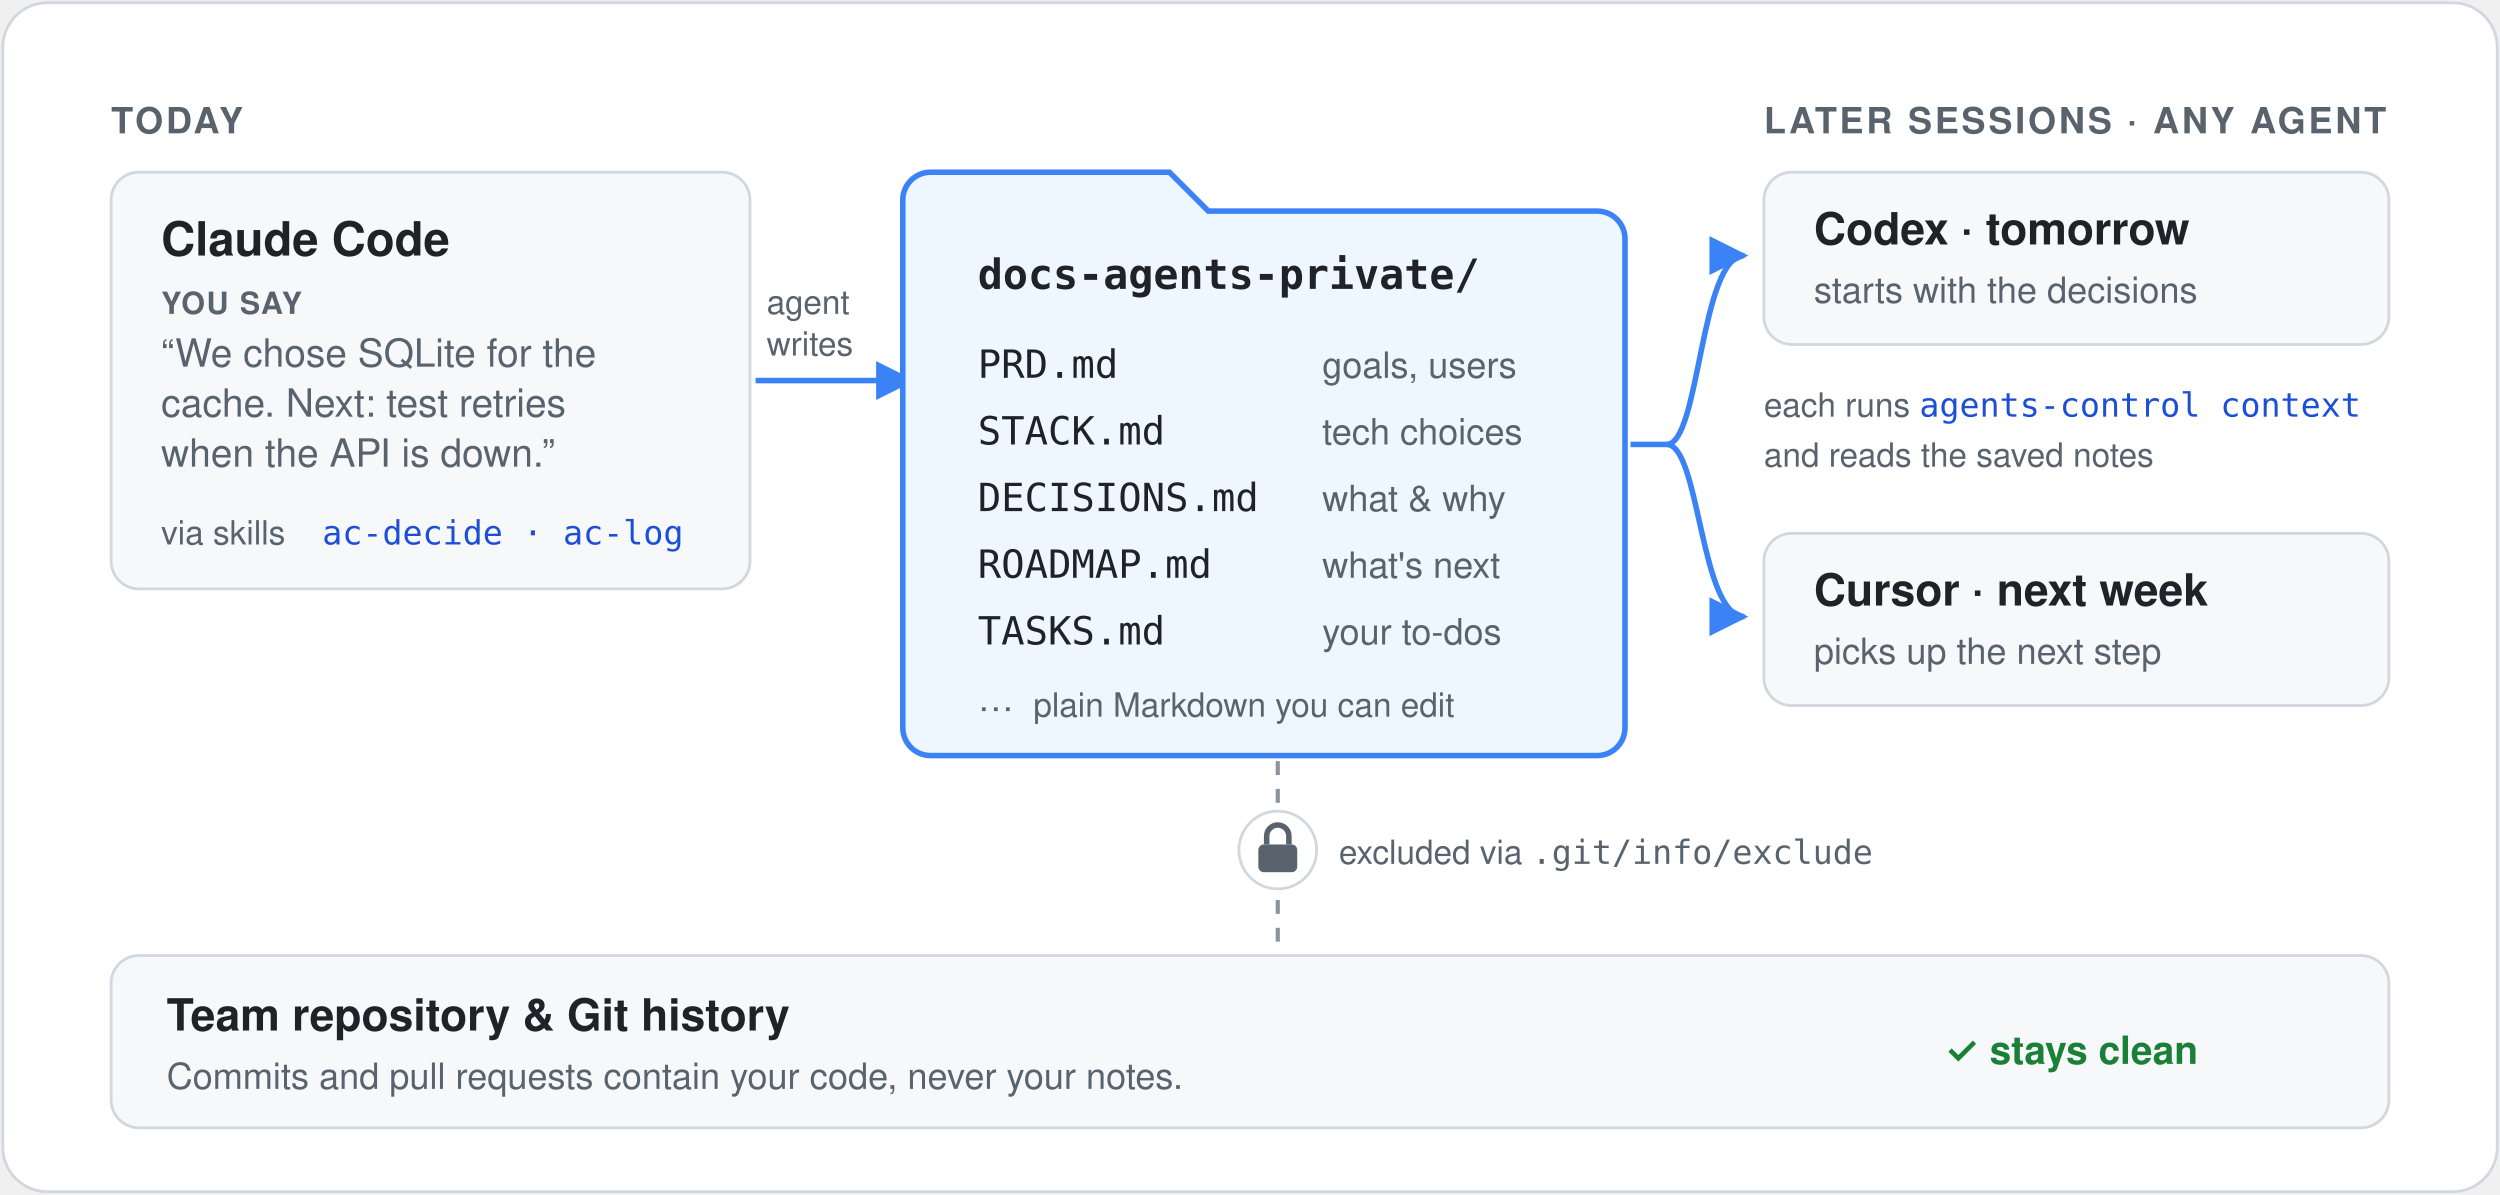
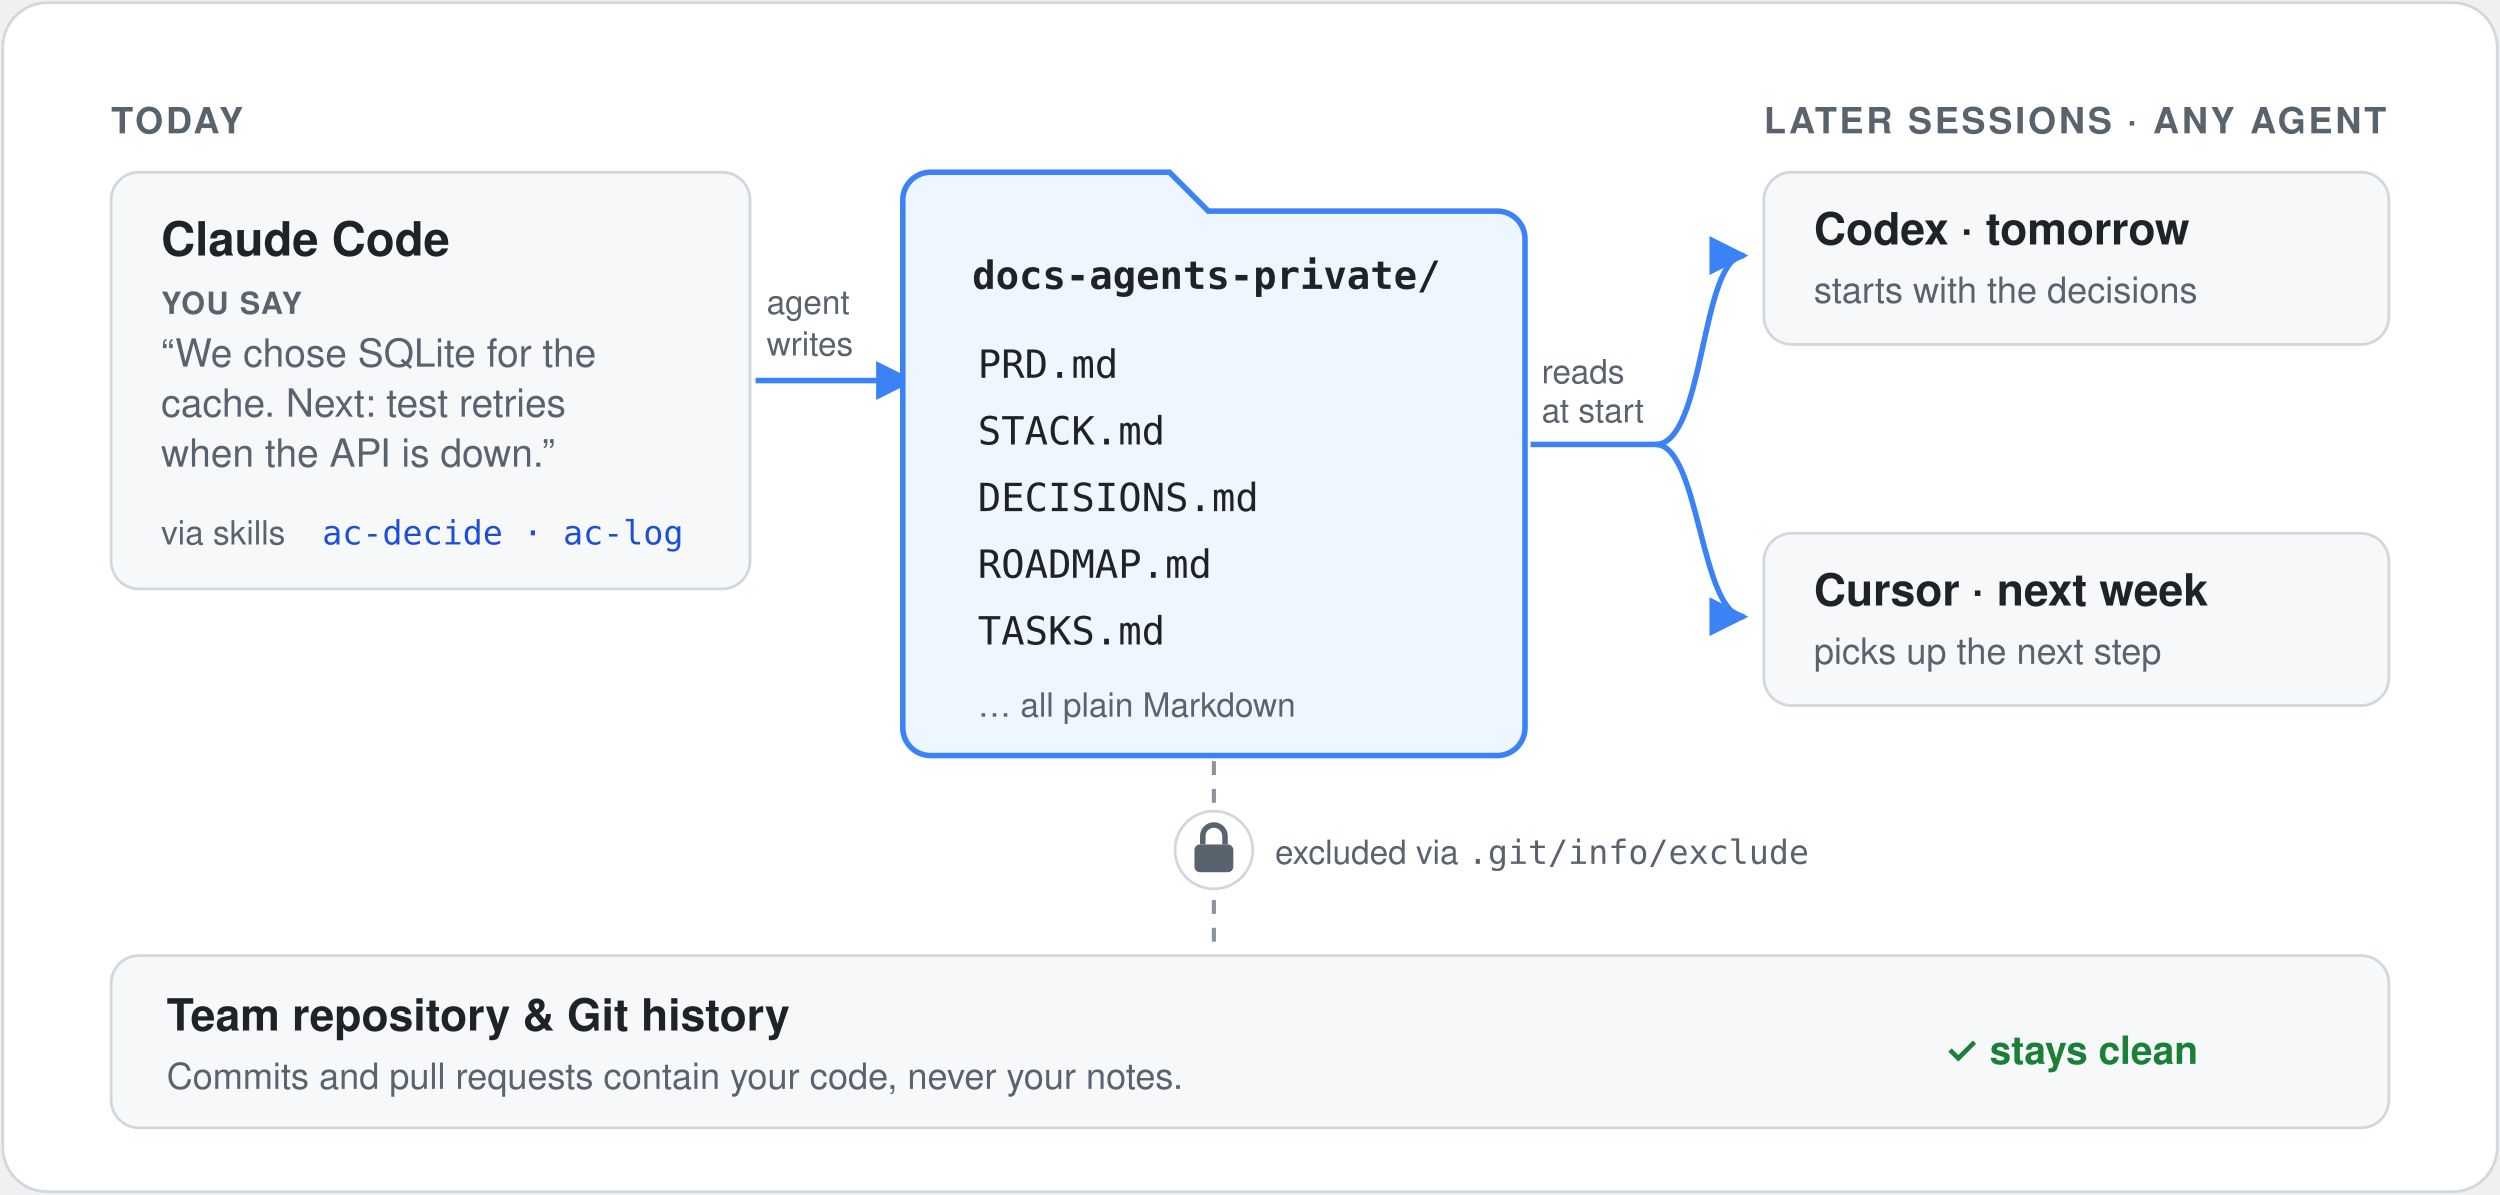
<svg xmlns="http://www.w3.org/2000/svg" viewBox="0 0 900 430" width="900" height="430" role="img" aria-labelledby="title desc">
  <style>
    .bg{fill:#ffffff;stroke:#d0d7de}
    .card{fill:#f6f8fa;stroke:#d0d7de}
    .folder{fill:#eef6ff;stroke:#3b82f6}
    .git{fill:#f6f8fa;stroke:#d0d7de}
    .t{fill:#1f2328;font-family:-apple-system,BlinkMacSystemFont,"Segoe UI",Helvetica,Arial,sans-serif}
    .m{fill:#59636e;font-family:-apple-system,BlinkMacSystemFont,"Segoe UI",Helvetica,Arial,sans-serif}
    .mono{font-family:ui-monospace,SFMono-Regular,Menlo,Consolas,monospace}
    .accent{fill:#1d4ed8}
    .arrow{stroke:#3b82f6;stroke-width:2;fill:none}
    .head{fill:#3b82f6}
    .lockbody{fill:#59636e}.lockshackle{stroke:#59636e;stroke-width:2;fill:none}
    .dash{stroke:#8c959f;stroke-width:1.5;stroke-dasharray:5 5;fill:none}
    .ok{fill:#1a7f37;font-family:-apple-system,BlinkMacSystemFont,"Segoe UI",Helvetica,Arial,sans-serif}
    @media (prefers-color-scheme: dark){
      .bg{fill:#0d1117;stroke:#30363d}
      .card,.git{fill:#161b22;stroke:#30363d}
      .folder{fill:#0f2240;stroke:#4c8dff}
      .t{fill:#e6edf3}
      .m{fill:#9198a1}
      .accent{fill:#79b8ff}
      .arrow{stroke:#4c8dff}
      .head{fill:#4c8dff}
      .lockbody{fill:#9198a1}.lockshackle{stroke:#9198a1}
      .dash{stroke:#6e7681}
      .ok{fill:#3fb950}
    }
  </style>
  <defs>
    <marker id="a" viewBox="0 0 10 10" refX="9" refY="5" markerWidth="7" markerHeight="7" orient="auto-start-reverse">
      <path class="head" d="M0 0L10 5L0 10z" />
    </marker>
  </defs>
  <rect class="bg" x="1" y="1" width="898" height="428" rx="16" />
  <text class="m" x="40" y="48" font-size="13" font-weight="600" letter-spacing="1">TODAY</text>
  <rect class="card" x="40" y="62" width="230" height="150" rx="10" />
  <text class="t" x="58" y="92" font-size="17" font-weight="600">Claude Code</text>
  <text class="m" x="58" y="113" font-size="11" font-weight="600" letter-spacing="0.5">YOU SAY</text>
  <text class="m" x="58" y="132" font-size="14">“We chose SQLite for the</text>
  <text class="m" x="58" y="150" font-size="14">cache. Next: test retries</text>
  <text class="m" x="58" y="168" font-size="14">when the API is down.”</text>
  <text class="m" x="58" y="196" font-size="12">via skills</text>
  <text class="accent mono" x="116" y="196" font-size="12">ac-decide · ac-log</text>
  <path class="arrow" d="M272 137 H328" marker-end="url(#a)" />
  <text class="m" x="276" y="113" font-size="12">agent</text>
  <text class="m" x="276" y="128" font-size="12">writes</text>
-   <path class="folder" d="M335 62 h86 l14 14 h140 a10 10 0 0 1 10 10 v176 a10 10 0 0 1 -10 10 h-240 a10 10 0 0 1 -10 -10 v-190 a10 10 0 0 1 10 -10z" stroke-width="2" />
-   <text class="t mono" x="352" y="104" font-size="15" font-weight="700">docs-agents-private/</text>
+   <path class="folder" d="M335 62 h86 l14 14 h104 a10 10 0 0 1 10 10 v176 a10 10 0 0 1 -10 10 h-204 a10 10 0 0 1 -10 -10 v-190 a10 10 0 0 1 10 -10z" stroke-width="2" />
+   <text class="t mono" x="350" y="104" font-size="14" font-weight="700">docs-agents-private/</text>
  <text class="t mono" x="352" y="136" font-size="14">PRD.md</text>
-   <text class="m" x="476" y="136" font-size="13">goals, users</text>
  <text class="t mono" x="352" y="160" font-size="14">STACK.md</text>
-   <text class="m" x="476" y="160" font-size="13">tech choices</text>
  <text class="t mono" x="352" y="184" font-size="14">DECISIONS.md</text>
-   <text class="m" x="476" y="184" font-size="13">what &amp; why</text>
  <text class="t mono" x="352" y="208" font-size="14">ROADMAP.md</text>
-   <text class="m" x="476" y="208" font-size="13">what's next</text>
  <text class="t mono" x="352" y="232" font-size="14">TASKS.md</text>
-   <text class="m" x="476" y="232" font-size="13">your to-dos</text>
-   <text class="m" x="352" y="256" font-size="13">…</text>
-   <text class="m" x="372" y="258" font-size="12">plain Markdown you can edit</text>
-   <path class="arrow" d="M587 160 H600 C612 160 612 92 628 92" marker-end="url(#a)" />
-   <path class="arrow" d="M600 160 C612 160 612 222 628 222" marker-end="url(#a)" />
+   <text class="m" x="352" y="258" font-size="12">… all plain Markdown</text>
+   <path class="arrow" d="M551 160 H596 C614 160 612 92 628 92" marker-end="url(#a)" />
+   <path class="arrow" d="M596 160 C612 160 612 222 628 222" marker-end="url(#a)" />
+   <text class="m" x="555" y="138" font-size="12">reads</text>
+   <text class="m" x="555" y="152" font-size="12">at start</text>
  <text class="m" x="635" y="48" font-size="13" font-weight="600" letter-spacing="1">LATER SESSIONS · ANY AGENT</text>
  <rect class="card" x="635" y="62" width="225" height="62" rx="10" />
  <text class="t" x="653" y="88" font-size="16" font-weight="600">Codex · tomorrow</text>
  <text class="m" x="653" y="109" font-size="13">starts with the decisions</text>
  <rect class="card" x="635" y="192" width="225" height="62" rx="10" />
  <text class="t" x="653" y="218" font-size="16" font-weight="600">Cursor · next week</text>
  <text class="m" x="653" y="239" font-size="13">picks up the next step</text>
-   <text class="m" x="635" y="150" font-size="12">each runs <tspan class="accent mono">agents-control context</tspan>
-   </text>
-   <text class="m" x="635" y="168" font-size="12">and reads the saved notes</text>
-   <path class="dash" d="M460 274 V340" />
-   <g transform="translate(460 306)">
+   <path class="dash" d="M437 274 V340" />
+   <g transform="translate(437 306)">
    <circle r="14" class="bg" />
    <rect class="lockbody" x="-7" y="-2" width="14" height="10" rx="2" />
    <path class="lockshackle" d="M-4 -2 V-5 a4 4 0 0 1 8 0 V-2" />
  </g>
-   <text class="m" x="482" y="311" font-size="12">excluded via <tspan class="mono">.git/info/exclude</tspan>
+   <text class="m" x="459" y="311" font-size="12">excluded via <tspan class="mono">.git/info/exclude</tspan>
  </text>
  <rect class="git" x="40" y="344" width="820" height="62" rx="10" />
  <text class="t" x="60" y="371" font-size="16" font-weight="600">Team repository &amp; Git history</text>
  <text class="m" x="60" y="392" font-size="13">Commits and pull requests contain your code, never your notes.</text>
  <text class="ok" x="700" y="383" font-size="14" font-weight="600">✓ stays clean</text>
</svg>
